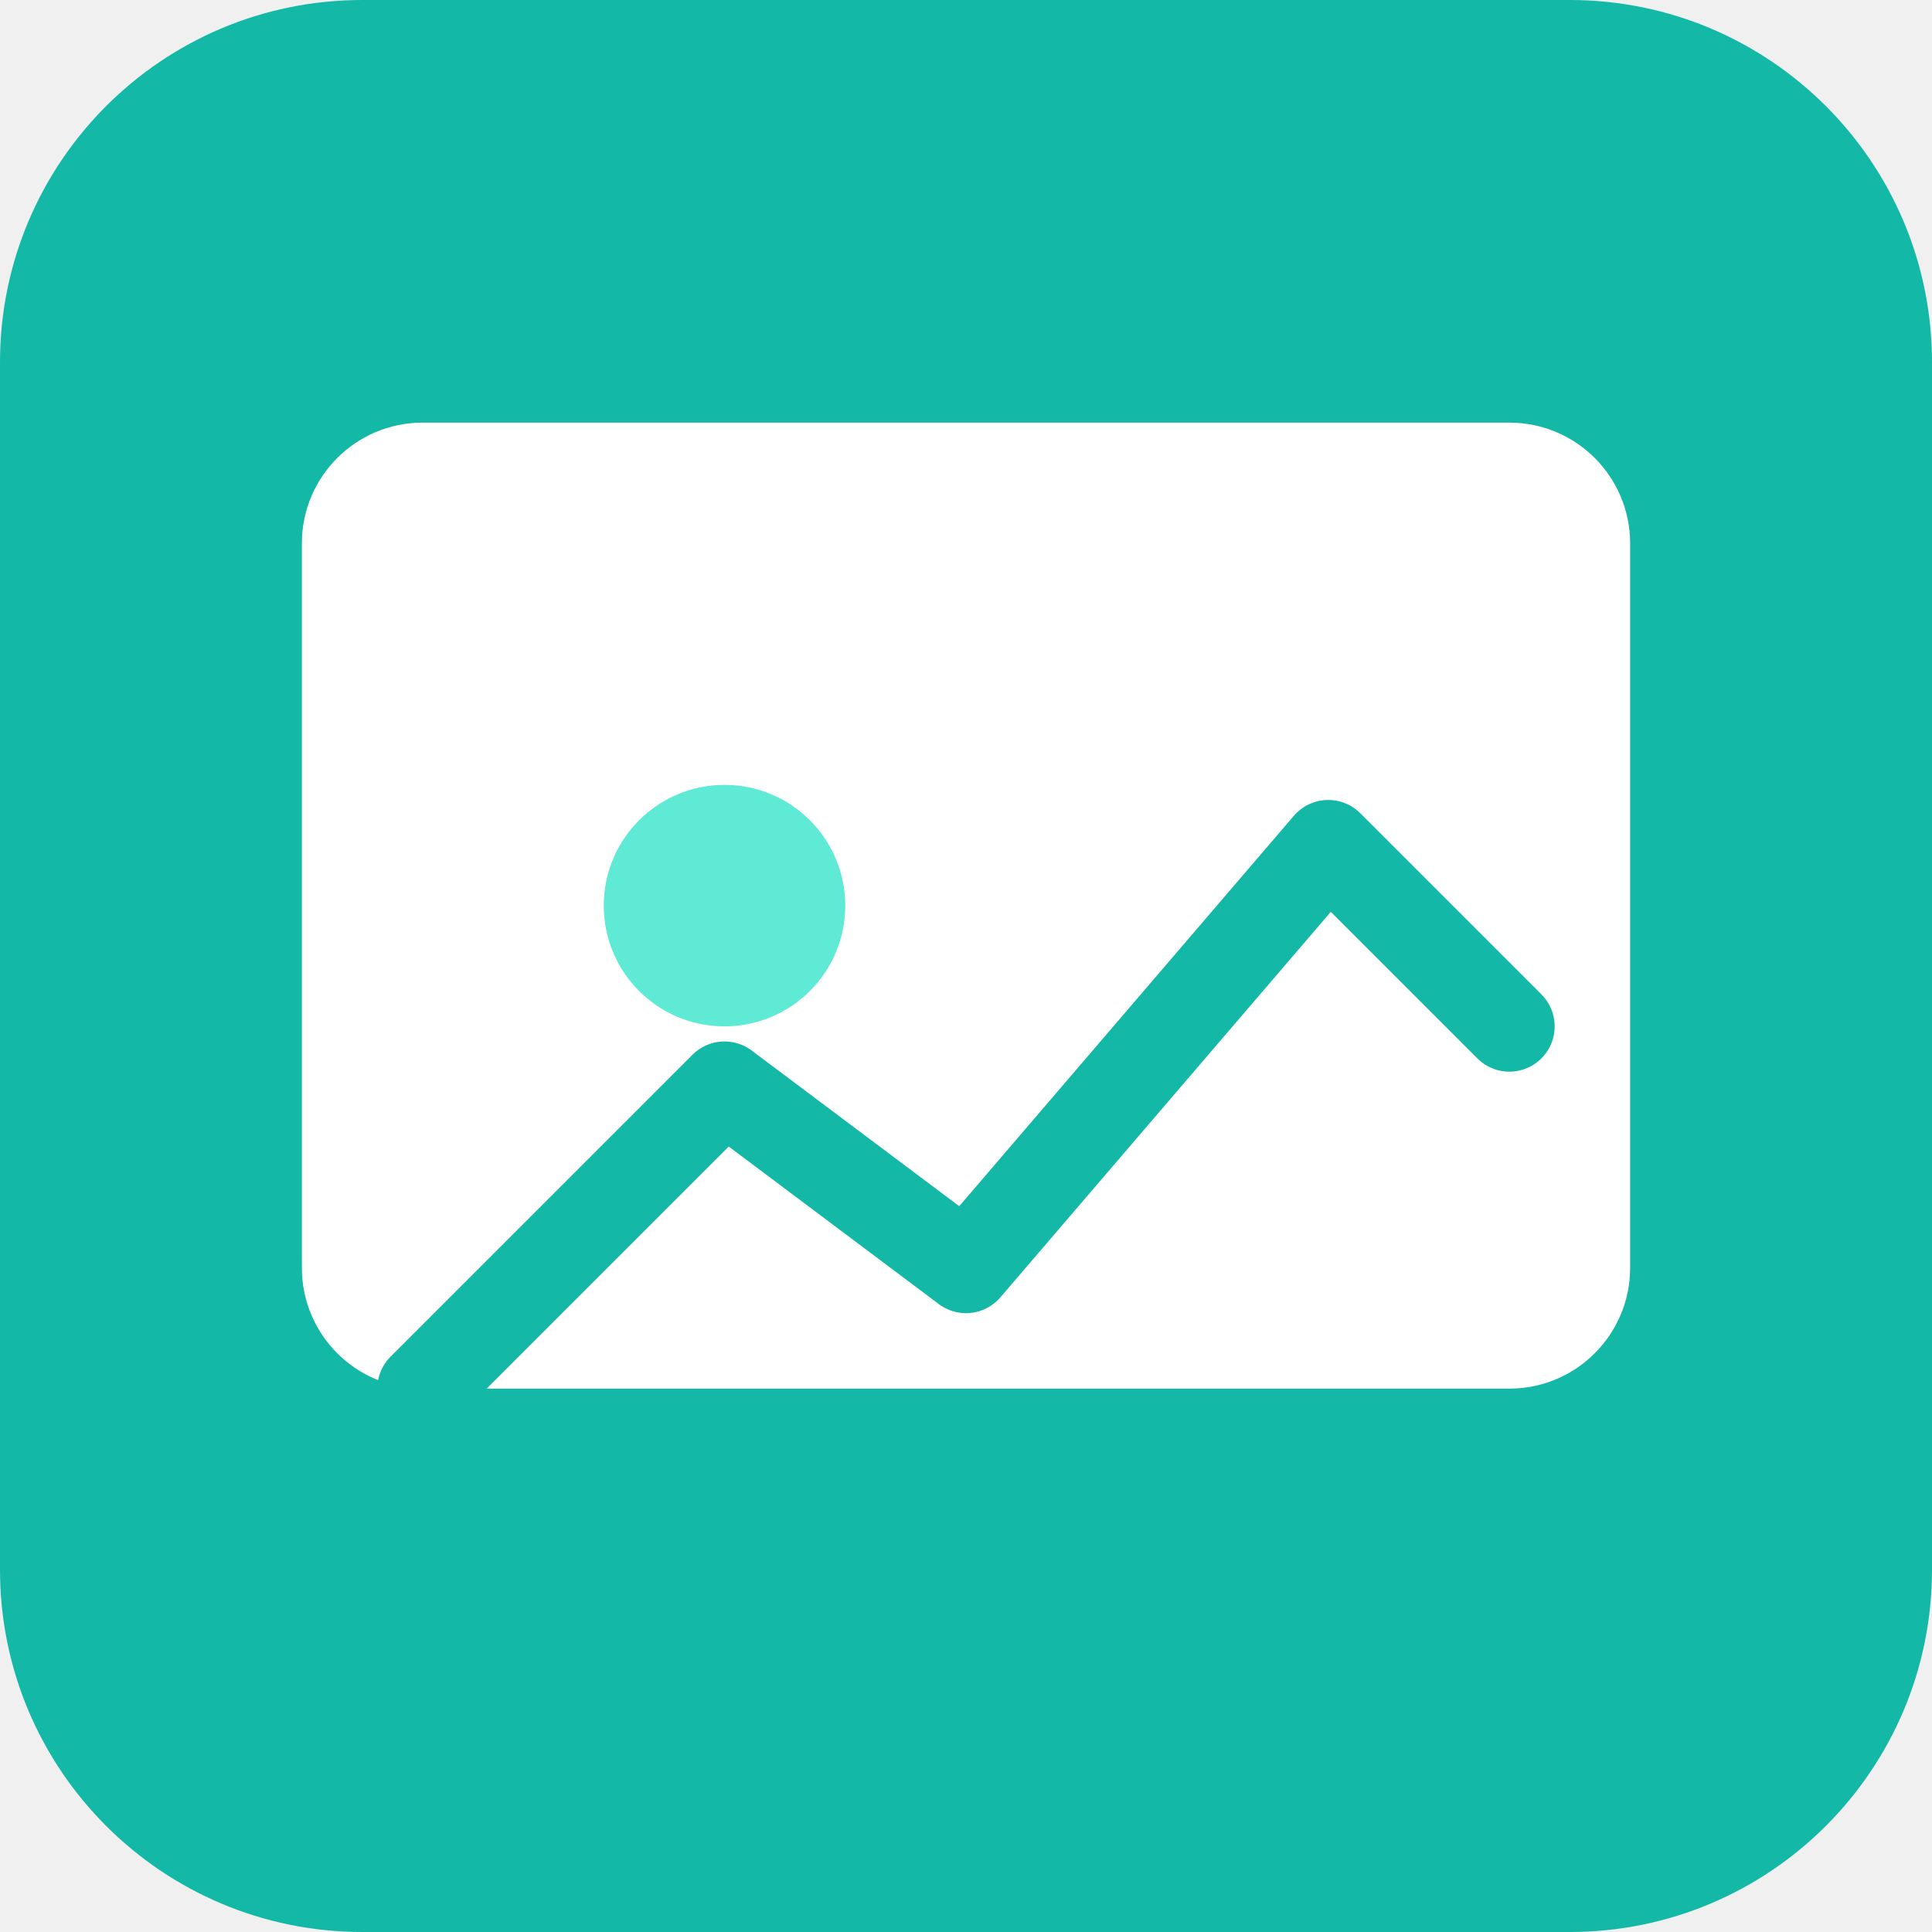
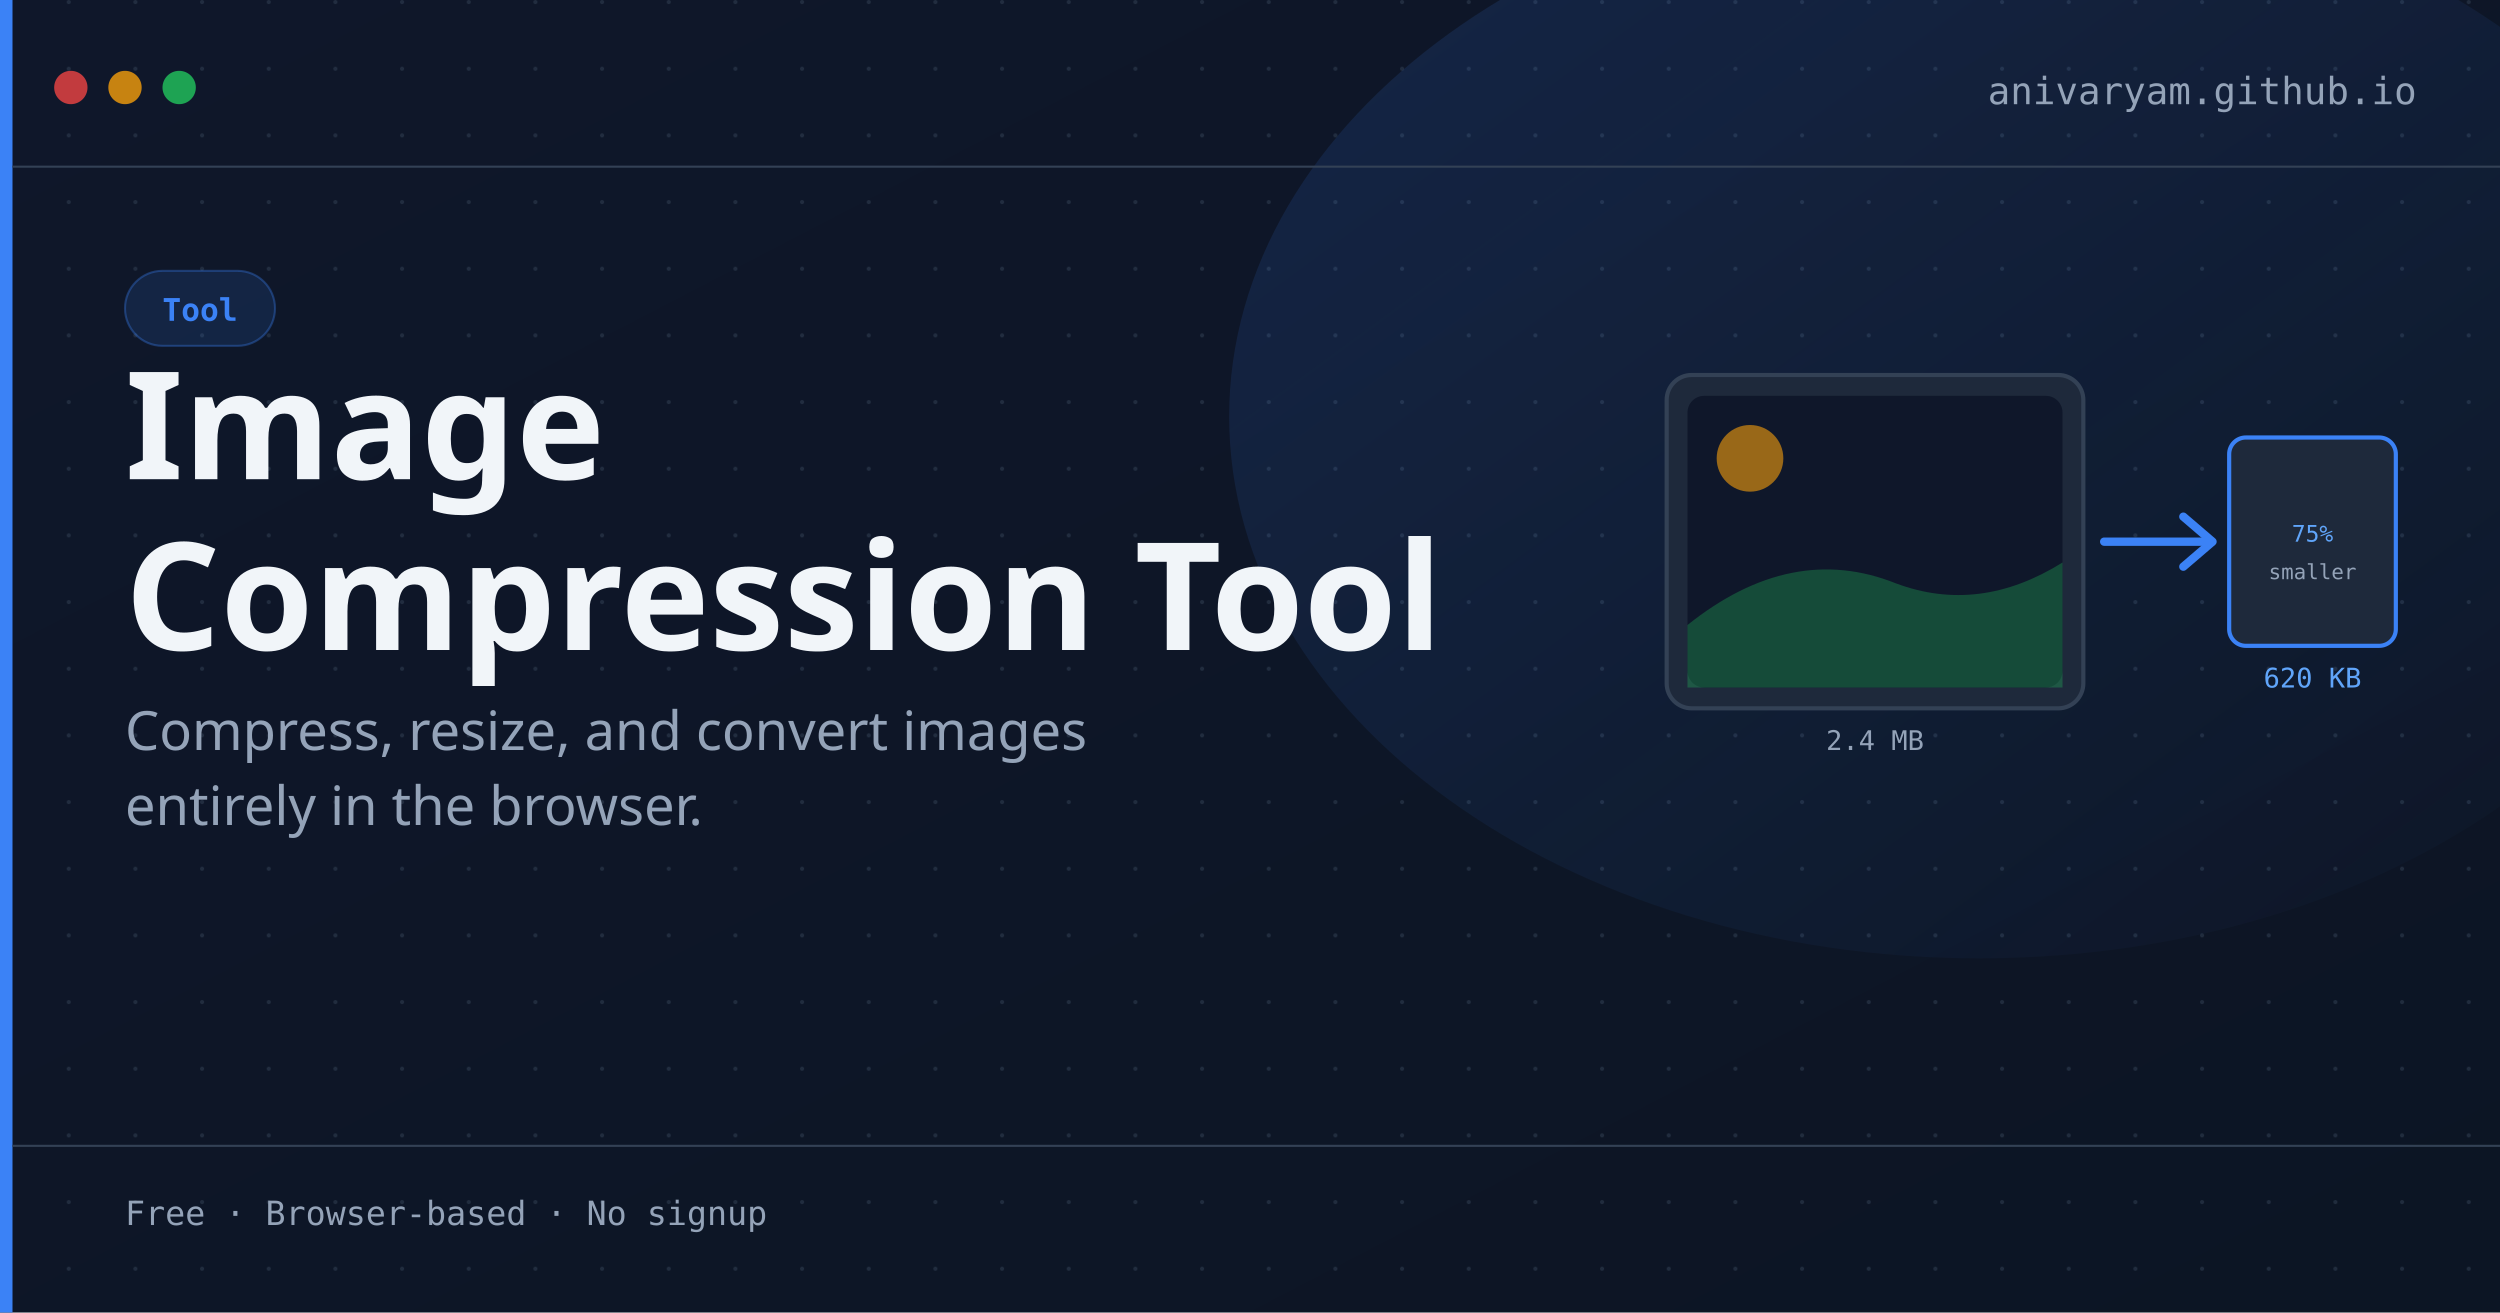
- <svg xmlns="http://www.w3.org/2000/svg" viewBox="0 0 64 64" fill="none">
-   <rect width="64" height="64" rx="12" fill="#14b8a6" />
-   <rect x="10" y="14" width="44" height="32" rx="4" fill="white" />
-   <circle cx="24" cy="30" r="4" fill="#5eead4" />
-   <path d="M14 46 L24 36 L32 42 L44 28 L50 34" stroke="#14b8a6" stroke-width="3" fill="none" stroke-linecap="round" stroke-linejoin="round" />
+ <svg xmlns="http://www.w3.org/2000/svg" viewBox="0 0 1200 630" width="1200" height="630">
+   <defs>
+     <linearGradient id="bg" x1="0%" y1="0%" x2="100%" y2="100%">
+       <stop offset="0%" stop-color="#0f172a" />
+       <stop offset="100%" stop-color="#0c1524" />
+     </linearGradient>
+     <linearGradient id="glow" x1="0%" y1="0%" x2="100%" y2="100%">
+       <stop offset="0%" stop-color="#3b82f6" stop-opacity="0.15" />
+       <stop offset="100%" stop-color="#3b82f6" stop-opacity="0" />
+     </linearGradient>
+     <pattern id="dots" x="0" y="0" width="32" height="32" patternUnits="userSpaceOnUse">
+       <circle cx="1" cy="1" r="1" fill="#334155" opacity="0.5" />
+     </pattern>
+   </defs>
+   <rect width="1200" height="630" fill="url(#bg)" />
+   <rect width="1200" height="630" fill="url(#dots)" />
+   <ellipse cx="950" cy="200" rx="360" ry="260" fill="url(#glow)" />
+   <rect x="0" y="0" width="6" height="630" fill="#3b82f6" />
+   <line x1="6" y1="80" x2="1200" y2="80" stroke="#334155" stroke-width="1" />
+   <circle cx="34" cy="42" r="8" fill="#ef4444" opacity="0.8" />
+   <circle cx="60" cy="42" r="8" fill="#f59e0b" opacity="0.8" />
+   <circle cx="86" cy="42" r="8" fill="#22c55e" opacity="0.8" />
+   <text x="1160" y="50" font-family="monospace" font-size="18" fill="#94a3b8" text-anchor="end">anivaryam.github.io</text>
+   <rect x="60" y="130" width="72" height="36" rx="18" fill="#3b82f622" stroke="#3b82f655" stroke-width="1" />
+   <text x="96" y="154" font-family="monospace" font-size="15" font-weight="600" fill="#3b82f6" text-anchor="middle">Tool</text>
+   <text x="60" y="230" font-family="system-ui,sans-serif" font-size="72" font-weight="bold" fill="#f1f5f9">Image</text>
+   <text x="60" y="312" font-family="system-ui,sans-serif" font-size="72" font-weight="bold" fill="#f1f5f9">Compression Tool</text>
+   <text x="60" y="360" font-family="system-ui,sans-serif" font-size="26" font-weight="normal" fill="#94a3b8">Compress, resize, and convert images</text>
+   <text x="60" y="396" font-family="system-ui,sans-serif" font-size="26" font-weight="normal" fill="#94a3b8">entirely in the browser.</text>
+   <line x1="6" y1="550" x2="1200" y2="550" stroke="#334155" stroke-width="1" />
+   <text x="60" y="588" font-family="monospace" font-size="16" fill="#94a3b8">Free · Browser-based · No signup</text>
+   <g transform="translate(780, 140)">
+     <rect x="20" y="40" width="200" height="160" rx="12" fill="#1e293b" stroke="#334155" stroke-width="2" />
+     <rect x="30" y="50" width="180" height="140" rx="8" fill="#0f172a" />
+     <circle cx="60" cy="80" r="16" fill="#f59e0b" opacity="0.6" />
+     <path d="M30 160 Q80 120 130 140 Q170 155 210 130 L210 190 L30 190Z" fill="#22c55e" opacity="0.3" />
+     <path d="M230 120 L280 120" stroke="#3b82f6" stroke-width="4" stroke-linecap="round" />
+     <path d="M268 108 L282 120 L268 132" stroke="#3b82f6" stroke-width="4" stroke-linecap="round" stroke-linejoin="round" fill="none" />
+     <rect x="290" y="70" width="80" height="100" rx="8" fill="#1e293b" stroke="#3b82f6" stroke-width="2" />
+     <text x="330" y="120" font-family="monospace" font-size="11" fill="#60a5fa" text-anchor="middle">75%</text>
+     <text x="330" y="138" font-family="monospace" font-size="10" fill="#94a3b8" text-anchor="middle">smaller</text>
+     <text x="120" y="220" font-family="monospace" font-size="13" fill="#94a3b8" text-anchor="middle">2.4 MB</text>
+     <text x="330" y="190" font-family="monospace" font-size="13" fill="#60a5fa" text-anchor="middle">620 KB</text>
+   </g>
</svg>
